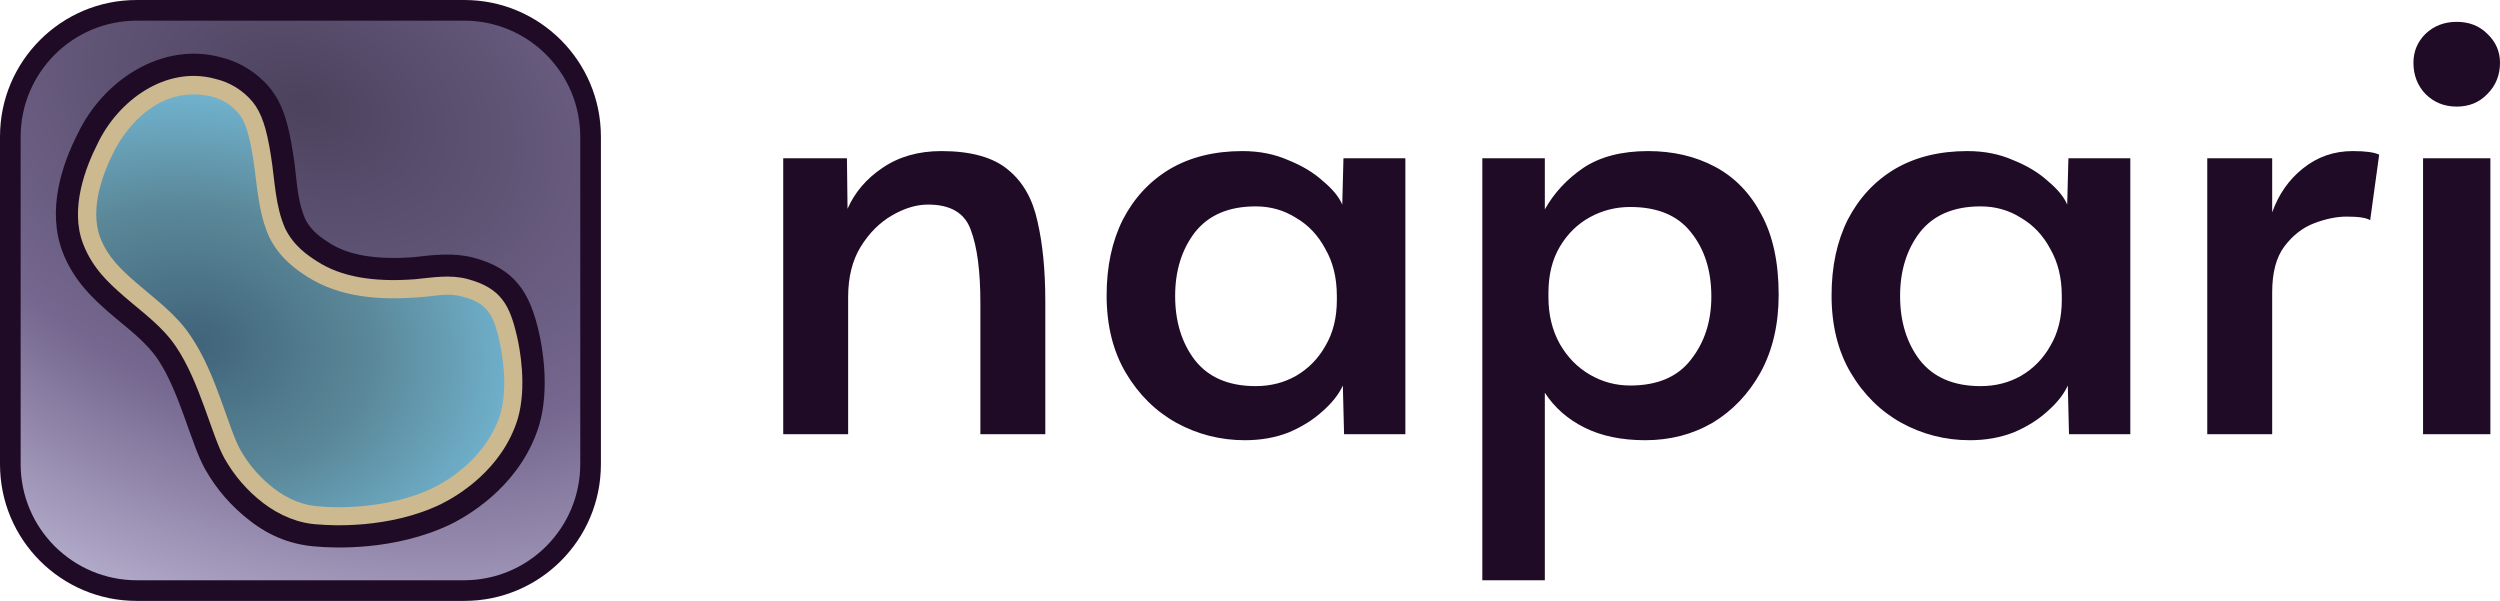
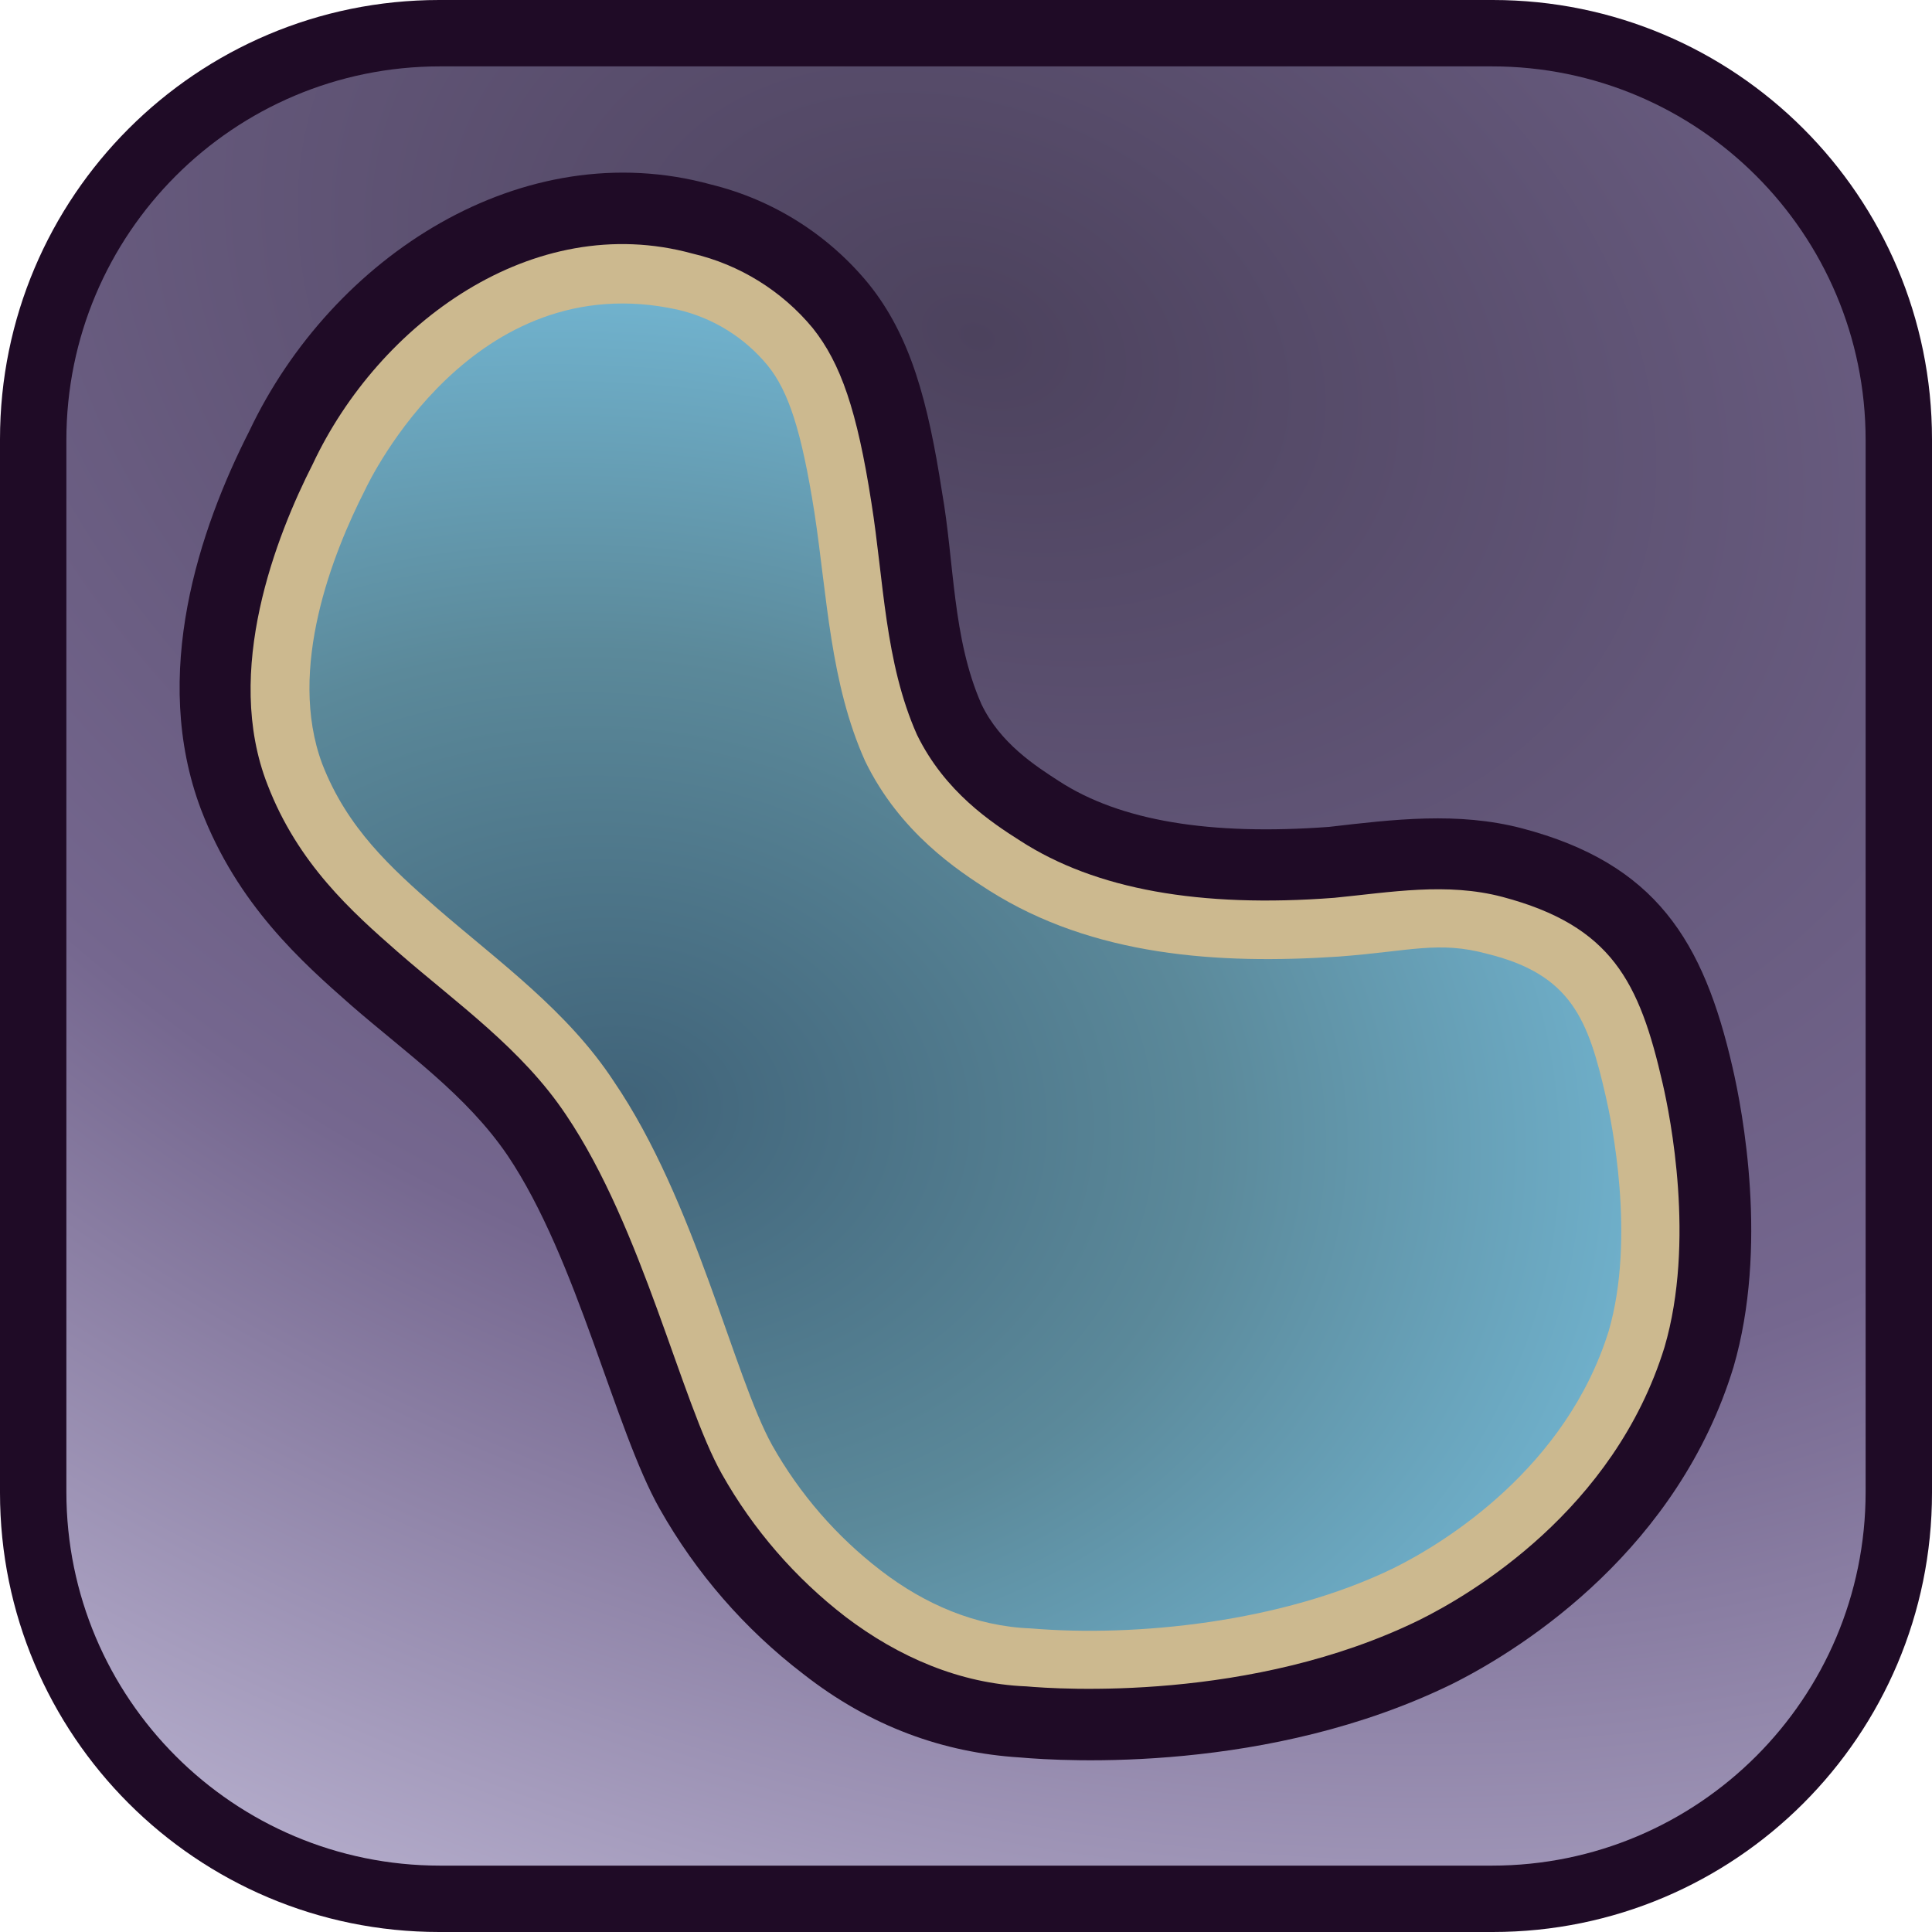
- <svg xmlns="http://www.w3.org/2000/svg" xmlns:xlink="http://www.w3.org/1999/xlink" width="3428.16" height="824" viewBox="0 0 3428.16 824" version="1.1" id="svg22">
+ <svg xmlns="http://www.w3.org/2000/svg" xmlns:xlink="http://www.w3.org/1999/xlink" width="824" height="824" viewBox="0 0 824 824" version="1.1" id="svg22">
  <defs id="defs19">
    <style id="style1">
      .a {
        fill: #06283d;
      }

      .b {
        fill: url(#a);
      }

      .c {
        fill: #a59678;
      }

      .d {
        fill: url(#b);
      }
    </style>
    <radialGradient id="a-3" cx="103.55" cy="103.55" fx="14.832" fy="15.613" r="196.89" gradientUnits="userSpaceOnUse" gradientTransform="matrix(4.944471,0,0,4.944471,-2.9648209e-5,1.824029e-6)">
      <stop offset="0" stop-color="#4b475b" id="stop4" style="stop-color:#4c425d;stop-opacity:1;" />
      <stop offset="0.569" stop-color="#4b475b" id="stop13" style="stop-color:#75678f;stop-opacity:1;" />
      <stop offset="1" stop-color="#bcb5d9" id="stop10" style="stop-color:#bab3d1;stop-opacity:1;" />
    </radialGradient>
    <linearGradient id="b-1" x1="61.343" y1="27.196" x2="135.234" y2="177.103" gradientUnits="userSpaceOnUse" gradientTransform="matrix(0.7218557,0,0,0.730379,-0.8872969,-1.97506)" spreadMethod="reflect">
      <stop offset="0" stop-color="#526a77" id="stop2" style="stop-color:#406379;stop-opacity:1;" />
      <stop offset="0.545" stop-color="#526a77" id="stop12" style="stop-color:#5b899a;stop-opacity:1;" />
      <stop offset="1" stop-color="#94d1d6" id="stop19" style="stop-color:#72b5d1;stop-opacity:1;" />
    </linearGradient>
    <radialGradient xlink:href="#b-1" id="radialGradient2" cx="50.519" cy="83.665" fx="50.519" fy="83.665" r="51.052" gradientTransform="matrix(1.630063,0.2196087,-0.1674054,1.242581,-17.82428,-31.26766)" gradientUnits="userSpaceOnUse" />
    <radialGradient xlink:href="#a-3" id="radialGradient25" gradientUnits="userSpaceOnUse" gradientTransform="matrix(-0.587789,1.448709,-2.053681,-0.8332461,97.05923,-193.3717)" cx="122.91" cy="-190.818" fx="122.91" fy="-190.818" r="476.82" spreadMethod="reflect" />
  </defs>
-   <path style="font-size:67.416px;font-family:Alata;-inkscape-font-specification:'Alata, Normal';fill:#1f0b26;fill-opacity:1;stroke-width:1.957;stroke-linecap:round;stroke-linejoin:round" d="M 1074,595.41 V 217.063 h 87.374 l 0.824,69.24 q 14.837,-33.796 47.809,-56.051 33.796,-23.08 80.78,-23.08 60.997,0 91.496,25.553 30.498,24.729 40.39,70.889 10.716,46.16 10.716,109.63 v 182.167 h -89.023 V 415.716 q 0,-65.943 -13.189,-100.563 -12.364,-34.62 -58.524,-34.62 -23.904,0 -49.457,14.837 -25.553,14.837 -42.863,42.863 -17.31,28.026 -17.31,69.24 v 187.937 z m 633.052,8.243 q -50.282,0 -93.969,-23.904 -42.863,-23.904 -69.24,-68.416 -26.377,-44.511 -26.377,-106.333 0,-59.349 22.256,-103.86 23.08,-44.511 64.294,-69.24 42.039,-24.728 99.739,-24.728 34.62,0 62.646,12.364 28.85,11.54 47.809,28.85 19.783,16.486 26.377,32.147 l 1.649,-63.47 h 84.901 v 378.347 h -84.077 l -1.649,-66.767 q -8.243,18.134 -28.026,35.444 -18.959,17.31 -46.16,28.85 -27.201,10.716 -60.173,10.716 z m 14.837,-74.186 q 30.498,0 55.227,-14.013 25.553,-14.837 40.39,-41.214 15.661,-26.377 15.661,-62.646 v -5.77 q 0,-37.093 -15.661,-64.294 -14.837,-28.026 -40.39,-42.863 -24.729,-15.661 -55.227,-15.661 -55.227,0 -83.253,35.444 -27.201,35.444 -27.201,87.374 0,52.754 27.201,88.199 28.026,35.444 83.253,35.444 z M 2032.645,795.711 V 217.063 h 85.726 v 70.064 q 18.958,-33.796 52.754,-56.876 34.62,-23.08 89.023,-23.08 51.106,0 91.496,21.431 40.39,21.431 63.47,65.119 23.904,43.687 23.904,110.454 0,60.997 -24.729,106.333 -24.728,44.511 -65.943,69.24 -41.214,23.904 -92.32,23.904 -48.633,0 -83.253,-17.31 -34.62,-17.31 -54.403,-47.809 v 257.177 z m 202.774,-267.068 q 56.052,0 83.253,-35.444 28.026,-35.444 28.026,-86.55 0,-53.579 -28.026,-88.199 -27.201,-34.62 -83.253,-34.62 -29.674,0 -55.227,14.013 -25.553,14.013 -41.214,40.39 -15.661,26.377 -15.661,63.47 v 5.77 q 0,36.269 15.661,64.294 15.662,27.201 41.214,42.039 25.553,14.837 55.227,14.837 z m 465.722,75.01 q -50.282,0 -93.969,-23.904 -42.863,-23.904 -69.24,-68.416 -26.377,-44.511 -26.377,-106.333 0,-59.349 22.256,-103.86 23.08,-44.511 64.294,-69.24 42.038,-24.729 99.739,-24.729 34.62,0 62.645,12.364 28.85,11.54 47.809,28.85 19.783,16.486 26.377,32.147 l 1.649,-63.47 h 84.902 v 378.347 h -84.077 l -1.649,-66.767 q -8.243,18.134 -28.026,35.444 -18.959,17.31 -46.16,28.85 -27.201,10.716 -60.173,10.716 z m 14.837,-74.186 q 30.499,0 55.227,-14.013 25.553,-14.837 40.39,-41.214 15.661,-26.377 15.661,-62.646 v -5.77 q 0,-37.093 -15.661,-64.294 -14.837,-28.026 -40.39,-42.863 -24.728,-15.661 -55.227,-15.661 -55.227,0 -83.253,35.444 -27.201,35.444 -27.201,87.374 0,52.754 27.201,88.199 28.026,35.444 83.253,35.444 z m 310.756,65.943 V 217.063 h 89.022 v 74.186 q 13.189,-37.093 42.039,-60.173 29.674,-23.904 68.416,-23.904 26.377,0 36.269,4.946 l -12.364,89.847 q -7.419,-4.946 -32.147,-4.946 -20.607,0 -44.512,9.067 -23.904,9.067 -41.214,32.147 -16.486,22.256 -16.486,62.646 v 194.531 z m 295.918,0 V 217.063 h 92.32 v 378.347 z m 46.16,-449.236 q -25.553,0 -42.863,-17.31 -16.486,-17.31 -16.486,-42.863 0,-23.08 16.486,-39.566 17.31,-16.486 42.863,-16.486 25.553,0 42.038,16.486 17.31,16.486 17.31,39.566 0,25.553 -17.31,42.863 -16.485,17.31 -42.038,17.31 z" id="text1" aria-label="napari&#10;" />
  <g id="g22">
    <rect class="b" x="0" y="0" width="824" height="824" rx="187.336" id="rect20-8" style="fill:#1f0b26;fill-opacity:1;stroke-width:0.217" />
    <rect class="b" x="28.309" y="28.309" width="767.382" height="767.382" rx="159.38" id="rect25" style="fill:url(#radialGradient25);fill-opacity:1;stroke-width:0.202" />
    <g id="g32" transform="matrix(5.479587,0,0,5.479587,-10.93943,10.82251)" style="stroke-width:0.037">
      <path class="a" d="M 81.38,134.816 C 75.451,134.445 69.759,132.432 64.506,128.31 59.962,124.828 56.169,120.464 53.353,115.48 49.841,109.29 46.951,96.056 41.51,87.968 38.291,83.232 33.578,79.972 29.326,76.27 25.5,72.908 20.466,68.439 17.636,61.015 13.686,50.52 17.53,39.181 21.404,31.571 27.853,17.964 42.687,8.361 57.339,12.387 c 4.809,1.179 9.107,3.885 12.249,7.711 3.311,4.095 4.647,9.243 5.729,16.221 0.965,5.475 0.8,11.357 3.064,16.504 1.452,3.05 4.226,4.829 6.048,6.005 4.753,3.087 11.736,4.241 21.006,3.558 5.04,-0.584 10.029,-1.192 15.016,0.109 10.41,2.739 14.142,8.74 16.403,18.639 0.779,3.378 2.796,13.96 0.065,23.308 -4.284,13.991 -15.978,21.69 -21.863,24.637 -14.263,6.994 -30.222,6.044 -33.677,5.736 z" id="path20" style="fill:#1f0b26;fill-opacity:1;stroke-width:0.037" />
      <path class="c" d="m 81.874,129.283 c -5.173,-0.206 -9.961,-2.299 -14.05,-5.402 -3.929,-3.025 -7.209,-6.811 -9.643,-11.131 C 55.023,107.161 52.024,93.64 46.055,84.802 42.622,79.656 37.557,76.125 32.971,72.131 29.381,68.986 25.182,65.245 22.82,59.105 19.346,50.244 23.517,39.691 26.342,34.141 31.463,23.234 43.463,14.357 55.887,17.76 c 3.676,0.86 6.968,2.9 9.374,5.809 2.178,2.737 3.449,6.419 4.56,13.578 0.967,6.044 1.032,12.413 3.551,18.073 2.178,4.451 5.809,6.833 8.038,8.249 5.862,3.787 13.987,5.233 24.441,4.436 4.391,-0.431 8.758,-1.217 13.106,-0.065 8.485,2.259 10.644,6.597 12.453,14.522 0.59,2.555 2.544,12.31 0.145,20.512 -3.931,12.735 -15.112,19.269 -19.046,21.224 -13.092,6.429 -28.196,5.402 -30.634,5.184 z" id="path21" style="fill:#ccb98f;fill-opacity:1;stroke-width:0.037" />
      <path class="d" d="m 54.725,22.124 c 2.76,0.635 5.232,2.167 7.029,4.357 1.619,1.997 2.628,5.083 3.631,11.422 0.992,6.5 1.218,13.274 3.943,19.351 2.708,5.591 7.261,8.546 9.65,10.078 8.106,5.136 17.874,5.769 27.207,5.148 5.569,-0.414 7.777,-1.249 11.581,-0.211 6.541,1.606 7.861,5.141 9.222,11.131 0.423,1.824 2.341,10.951 0.218,18.232 -3.315,10.649 -12.741,16.471 -16.729,18.443 -8.716,4.247 -20.132,5.379 -28.224,4.698 -4.314,-0.156 -8.297,-1.891 -11.69,-4.502 -3.452,-2.648 -6.332,-5.968 -8.466,-9.759 C 59.108,105.136 56.122,91.508 49.773,82.195 46.179,76.711 40.85,72.905 35.977,68.682 32.443,65.583 29.02,62.498 27.075,57.478 24.318,50.081 27.92,41.041 30.401,36.174 30.792,35.339 38.823,18.644 54.725,22.124 Z" id="path22" style="fill:url(#radialGradient2);fill-opacity:1;stroke-width:0.037;stroke:none" />
    </g>
  </g>
</svg>
